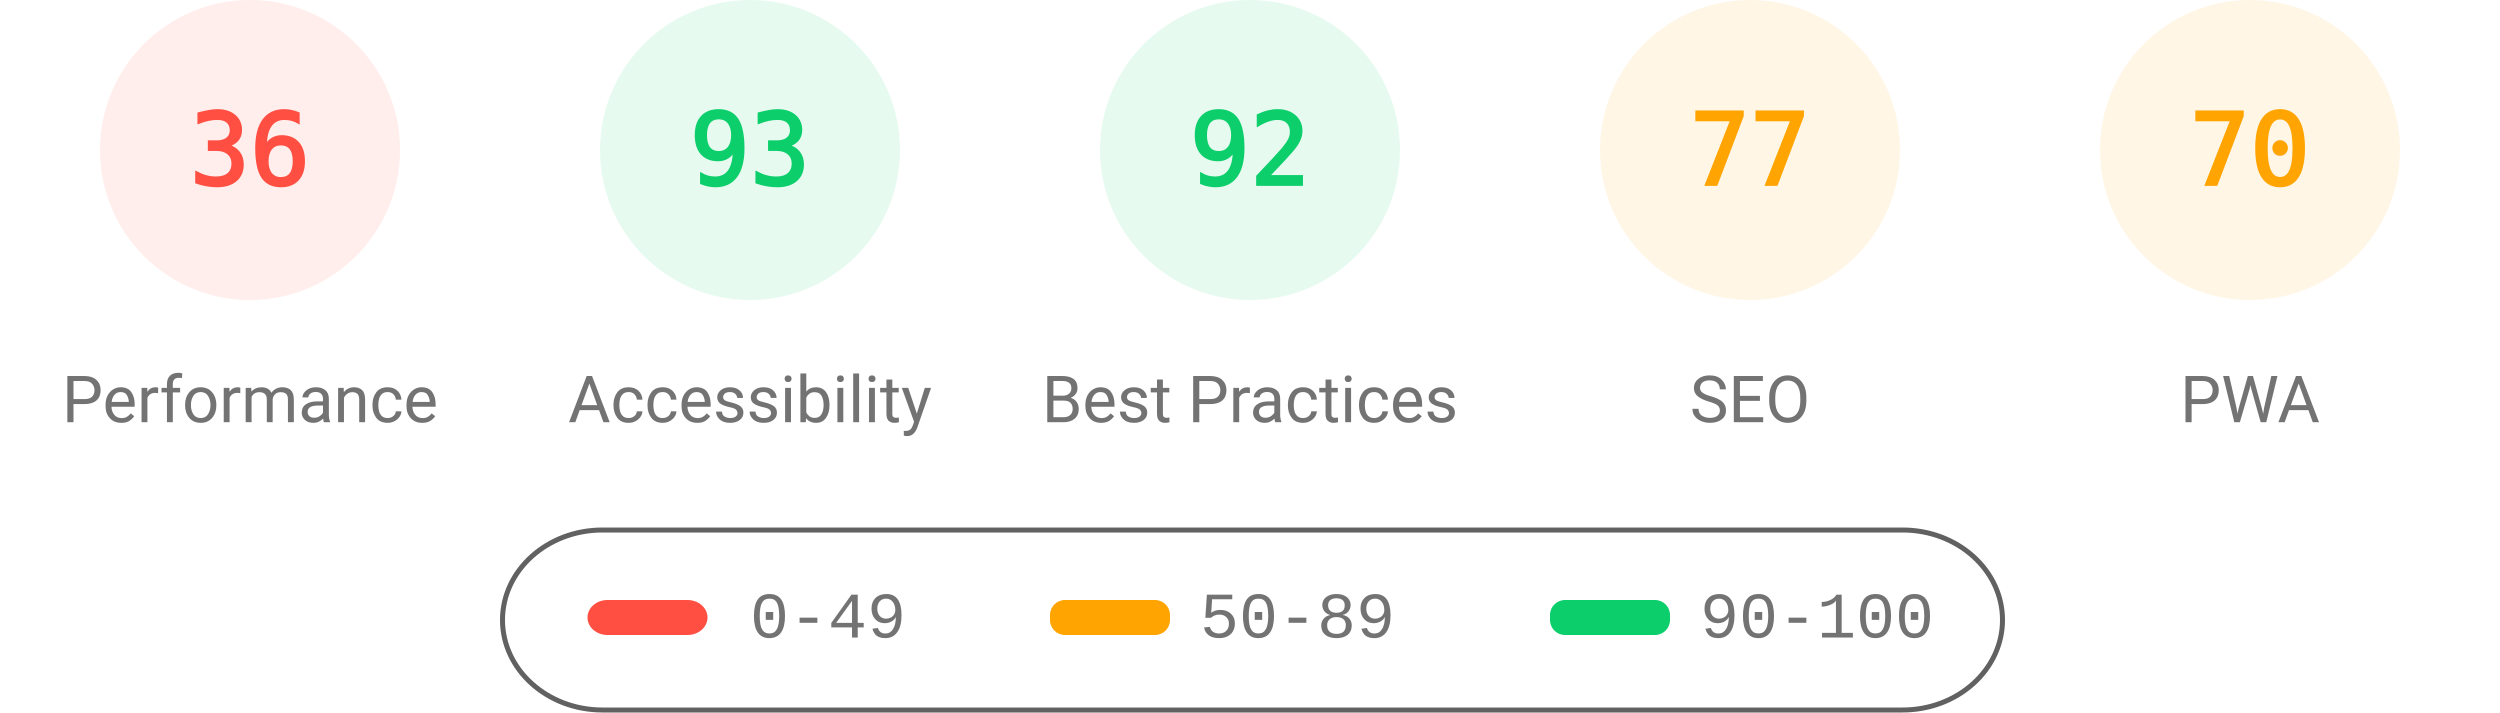
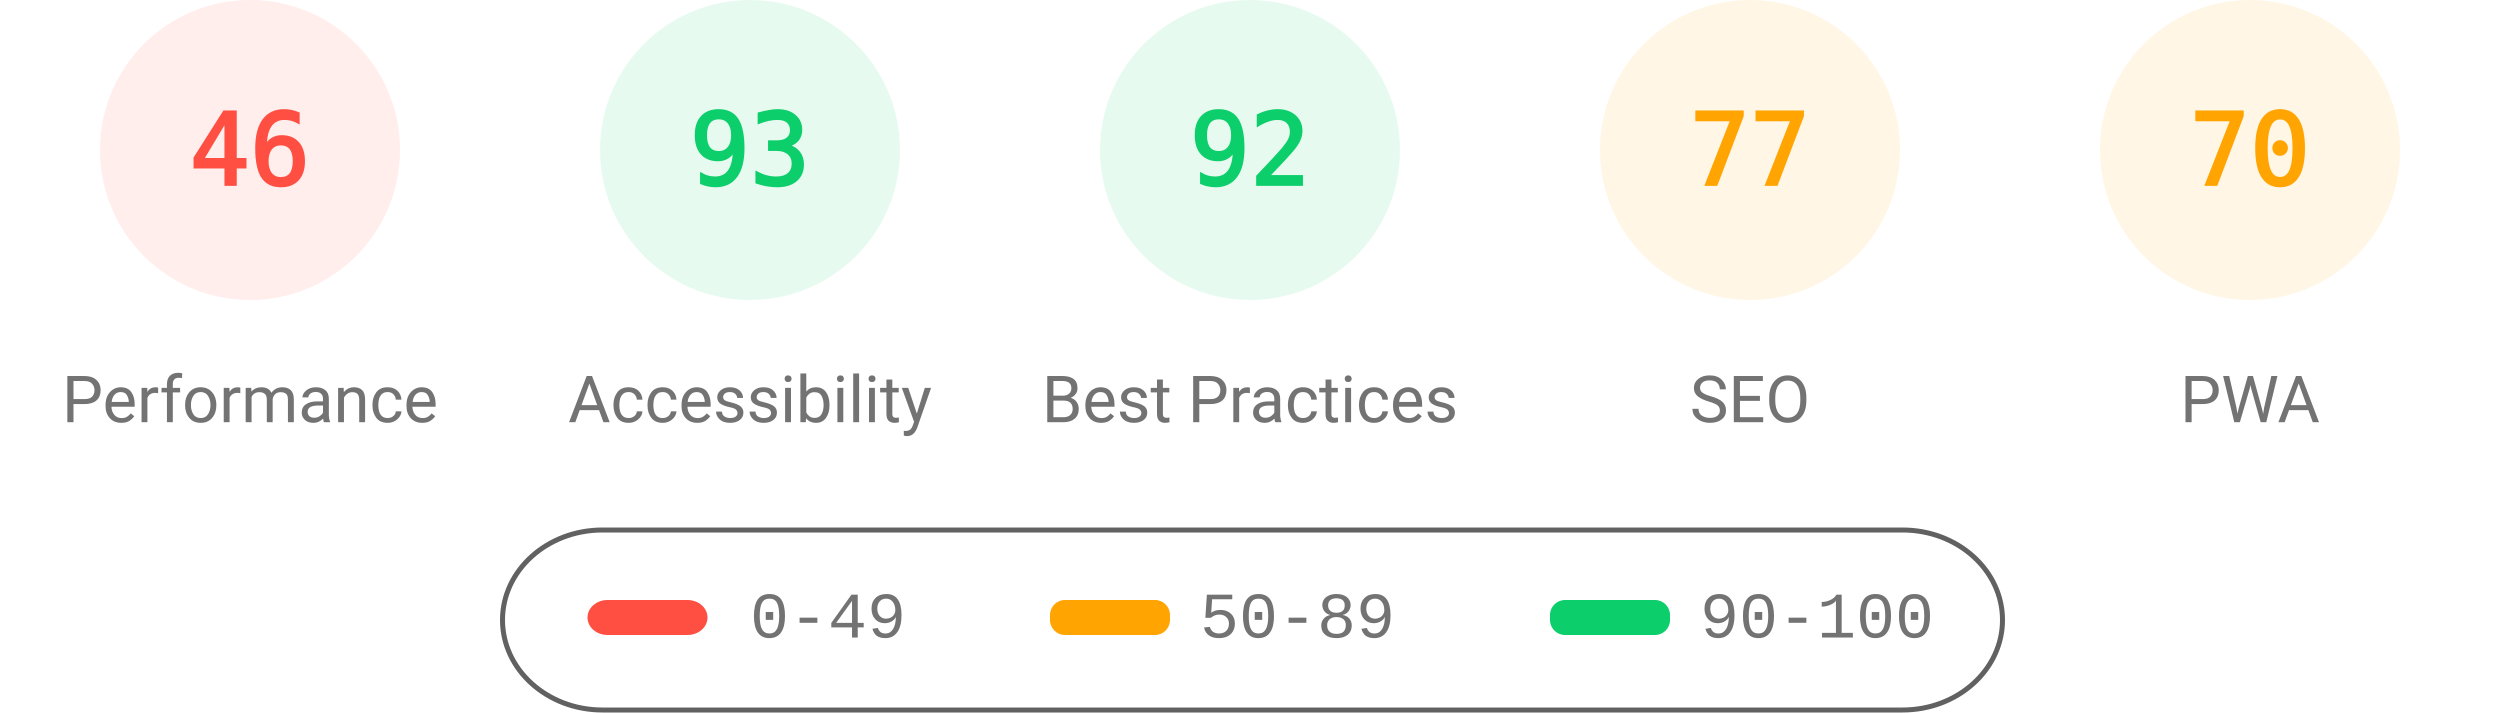
<svg xmlns="http://www.w3.org/2000/svg" fill="none" width="1000" height="285">
  <style>.gauge-base{opacity:.1}.gauge-arc{fill:none;animation-delay:250ms;stroke-linecap:round;transform:rotate(-90deg);transform-origin:100px 60px;animation:load-gauge 1s ease forwards}.guage-text{font-size:40px;font-family:monospace;text-align:center}.guage-red{color:#ff4e42;fill:#ff4e42;stroke:#ff4e42}.guage-orange{color:#ffa400;fill:#ffa400;stroke:#ffa400}.guage-green{color:#0cce6b;fill:#0cce6b;stroke:#0cce6b}.guage-undefined{color:#5c5c5c;fill:#5c5c5c;stroke:#5c5c5c}.guage-title{color:#737373;fill:#737373;stroke:none;font-size:26px;line-height:26px;font-family:Roboto,Halvetica,Arial,sans-serif}@keyframes load-gauge{from{stroke-dasharray:0 352.858}}</style>
  <svg class="guage-div guage-perf guage-red" viewBox="0 0 200 200" width="200" height="200">
    <circle class="gauge-base" r="56" cx="100" cy="60" stroke-width="8" />
-     <circle class="gauge-arc guage-arc-1" r="56" cx="100" cy="60" stroke-width="8" style="stroke-dasharray:126.669,351.858" />
-     <text class="guage-text" x="100" y="60" alignment-baseline="central" dominant-baseline="central" text-anchor="middle">36</text>
+     <circle class="gauge-arc guage-arc-1" r="56" cx="100" cy="60" stroke-width="8" style="stroke-dasharray:161.855,351.858" />
+     <text class="guage-text" x="100" y="60" alignment-baseline="central" dominant-baseline="central" text-anchor="middle">46</text>
    <text class="guage-title" x="100" y="160" alignment-baseline="central" dominant-baseline="central" text-anchor="middle">Performance</text>
  </svg>
  <svg class="guage-div guage-acc guage-green" viewBox="0 0 200 200" width="200" height="200" x="200">
    <circle class="gauge-base" r="56" cx="100" cy="60" stroke-width="8" />
    <circle class="gauge-arc guage-arc-2" r="56" cx="100" cy="60" stroke-width="8" style="stroke-dasharray:327.228,351.858" />
    <text class="guage-text" x="100" y="60" alignment-baseline="central" dominant-baseline="central" text-anchor="middle">93</text>
    <text class="guage-title" x="100" y="160" alignment-baseline="central" dominant-baseline="central" text-anchor="middle">Accessibility</text>
  </svg>
  <svg class="guage-div guage-best guage-green" viewBox="0 0 200 200" width="200" height="200" x="400">
    <circle class="gauge-base" r="56" cx="100" cy="60" stroke-width="8" />
    <circle class="gauge-arc guage-arc-3" r="56" cx="100" cy="60" stroke-width="8" style="stroke-dasharray:323.709,351.858" />
    <text class="guage-text" x="100" y="60" alignment-baseline="central" dominant-baseline="central" text-anchor="middle">92</text>
    <text class="guage-title" x="100" y="160" alignment-baseline="central" dominant-baseline="central" text-anchor="middle">Best Practices</text>
  </svg>
  <svg class="guage-div guage-seo guage-orange" viewBox="0 0 200 200" width="200" height="200" x="600">
    <circle class="gauge-base" r="56" cx="100" cy="60" stroke-width="8" />
    <circle class="gauge-arc guage-arc-4" r="56" cx="100" cy="60" stroke-width="8" style="stroke-dasharray:270.931,351.858" />
    <text class="guage-text" x="100" y="60" alignment-baseline="central" dominant-baseline="central" text-anchor="middle">77</text>
    <text class="guage-title" x="100" y="160" alignment-baseline="central" dominant-baseline="central" text-anchor="middle">SEO</text>
  </svg>
  <svg class="guage-div guage-pwa guage-orange" viewBox="0 0 200 200" width="200" height="200" x="800">
    <circle class="gauge-base" r="56" cx="100" cy="60" stroke-width="8" />
    <circle class="gauge-arc guage-arc-4" r="56" cx="100" cy="60" stroke-width="8" style="stroke-dasharray:246.301,351.858" />
    <text class="guage-text" x="100" y="60" alignment-baseline="central" dominant-baseline="central" text-anchor="middle">70</text>
    <text class="guage-title" x="100" y="160" alignment-baseline="central" dominant-baseline="central" text-anchor="middle">PWA</text>
  </svg>
  <svg width="604" height="76" x="200" y="210">
    <path fill="none" id="canvas_background" d="M-1-1h604v80H-1z" />
    <rect fill-opacity="0" stroke="#616161" stroke-width="2" rx="40" id="svg_2" height="72" width="600" y="2" x="1" fill="#000" />
    <rect stroke="#000" rx="8" id="svg_3" height="14" width="48" y="30" x="35" stroke-opacity="null" stroke-width="0" fill="#ff4e42" />
    <rect stroke="#000" rx="6" id="svg_4" height="14" width="48" y="30" x="220" stroke-opacity="null" stroke-width="0" fill="#ffa400" />
    <rect stroke="#000" rx="6" id="svg_5" height="14" width="48" y="30" x="420" stroke-opacity="null" stroke-width="0" fill="#0cce6b" />
    <text xml:space="preserve" text-anchor="start" font-family="'Courier New', Courier, monospace" font-size="26" id="svg_6" y="45" x="100" stroke-opacity="null" stroke-width="0" stroke="#000" fill="#737373">0-49</text>
    <text xml:space="preserve" text-anchor="start" font-family="'Courier New', Courier, monospace" font-size="26" id="svg_7" y="45" x="280" stroke-opacity="null" stroke-width="0" stroke="#000" fill="#737373">50-89</text>
    <text xml:space="preserve" text-anchor="start" font-family="'Courier New', Courier, monospace" font-size="26" id="svg_8" y="45" x="480" stroke-opacity="null" stroke-width="0" stroke="#000" fill="#737373">90-100</text>
  </svg>
</svg>
